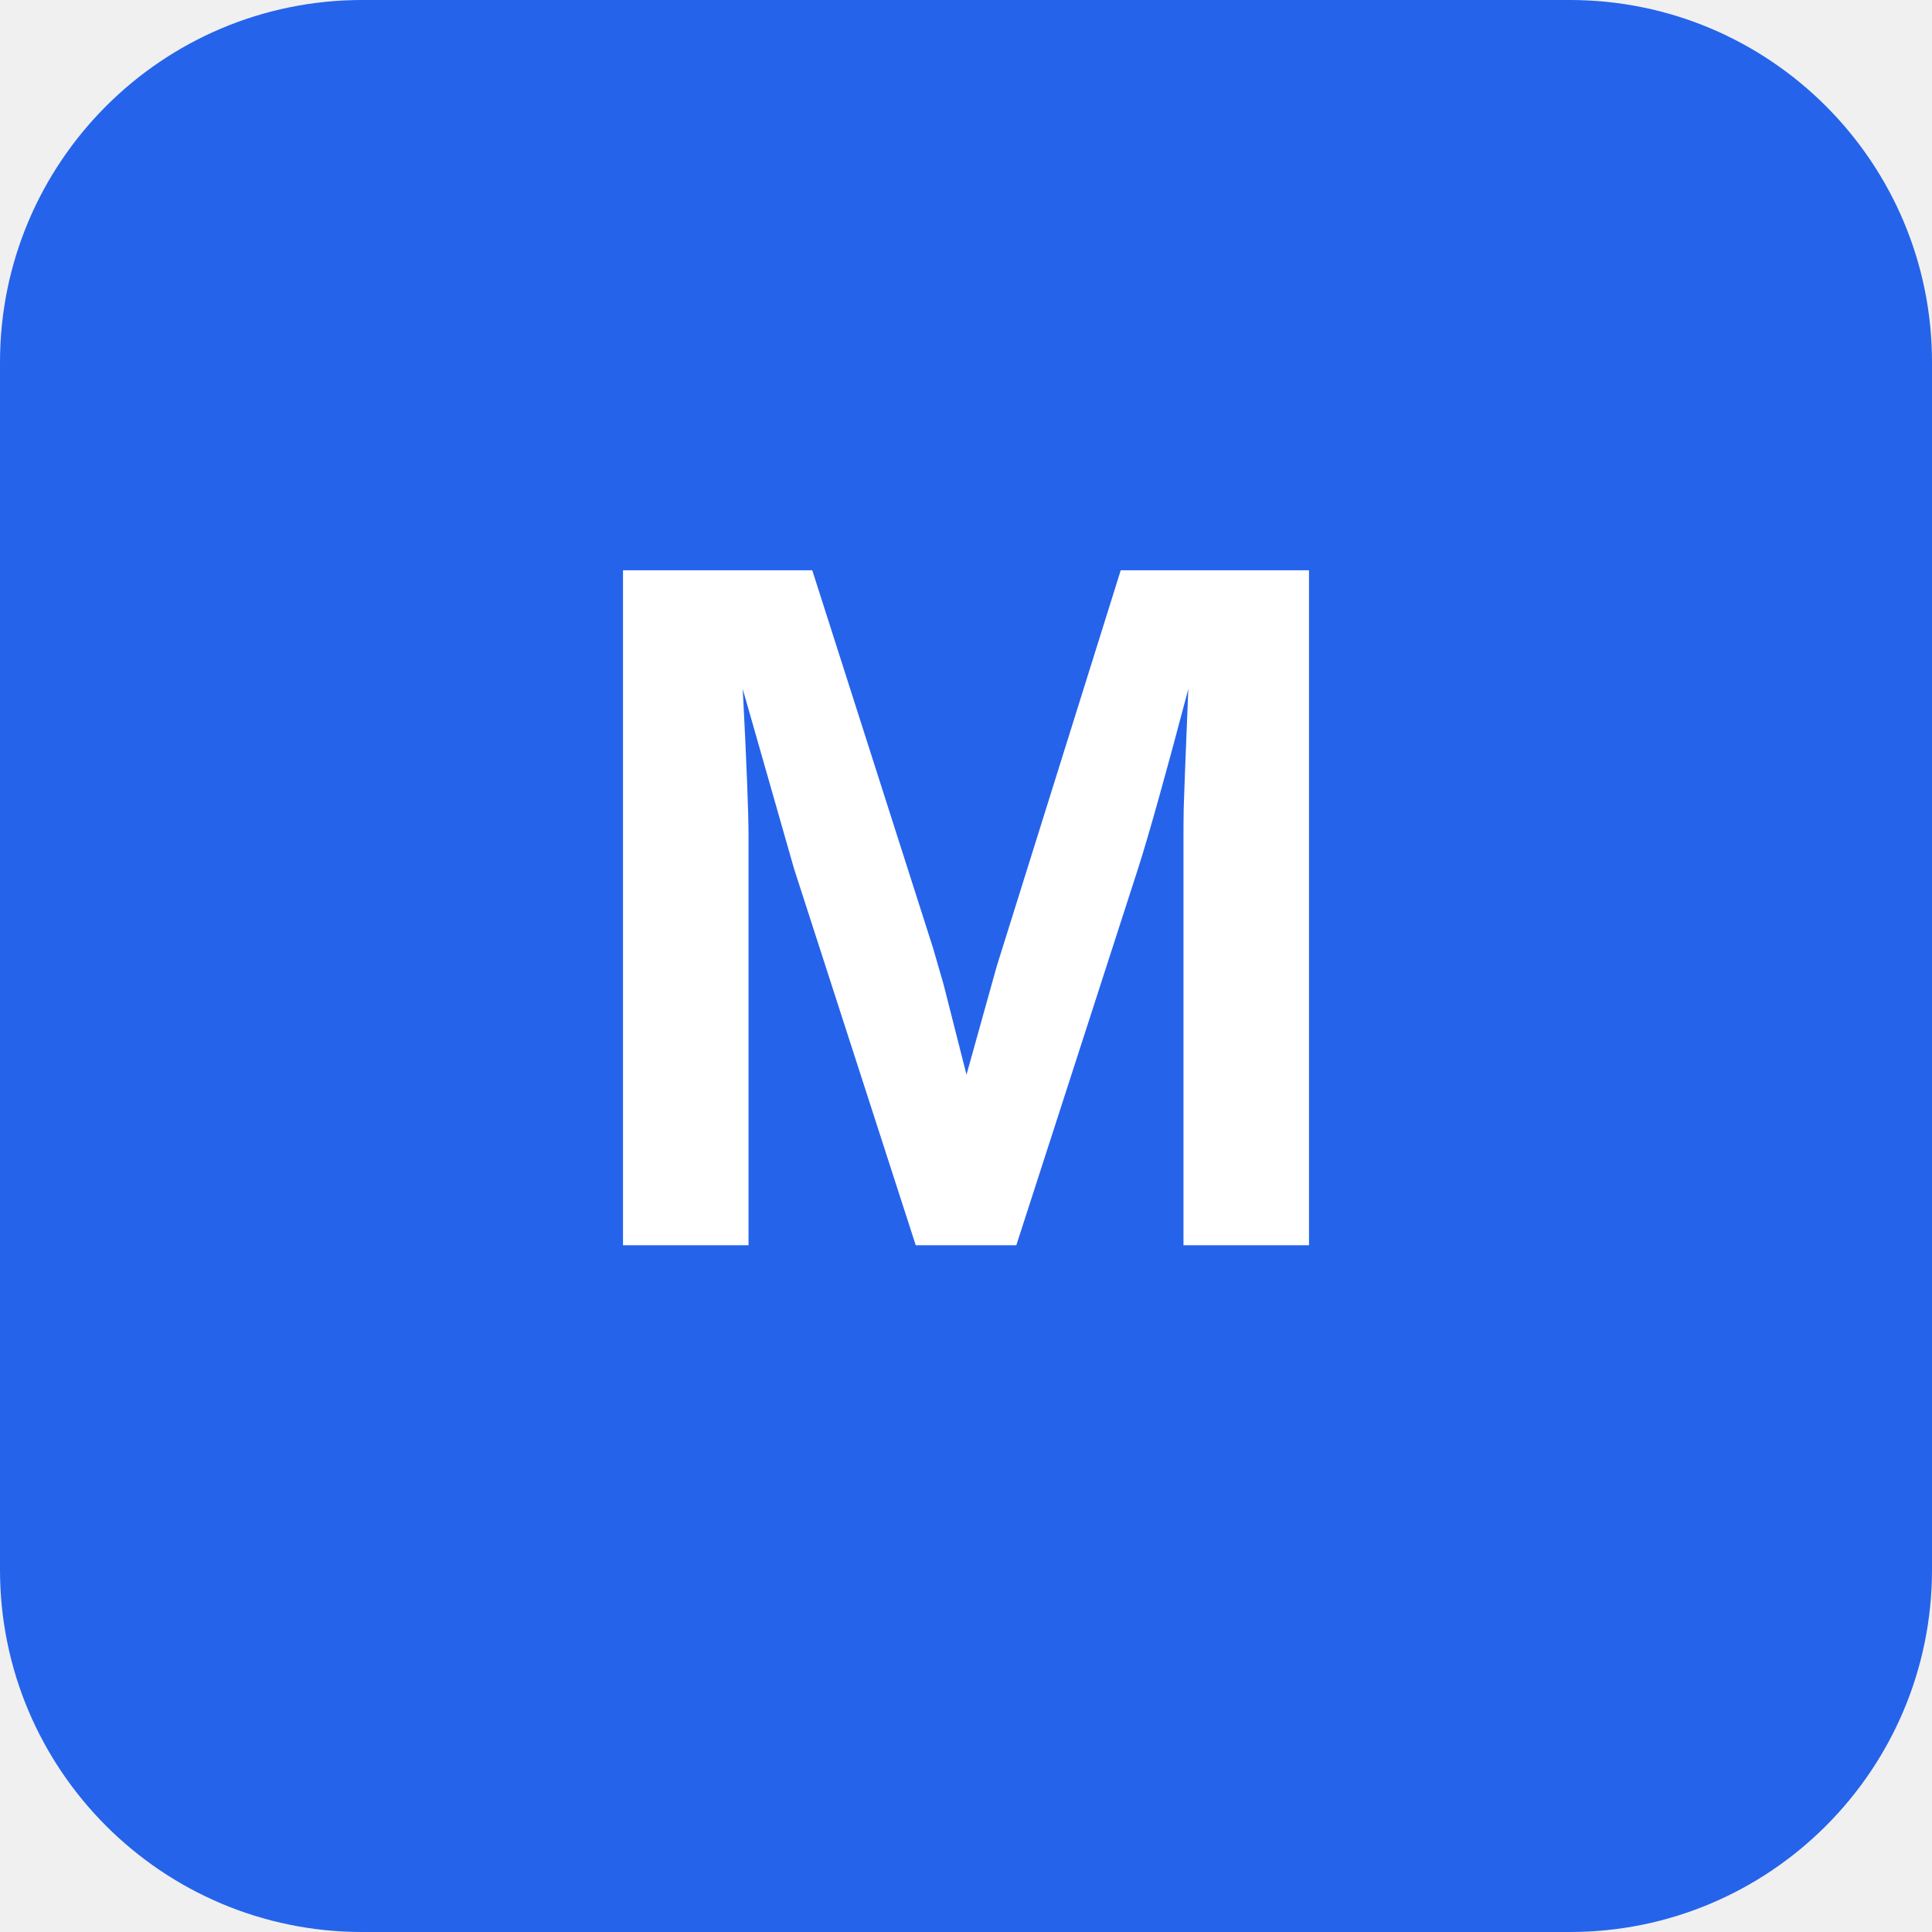
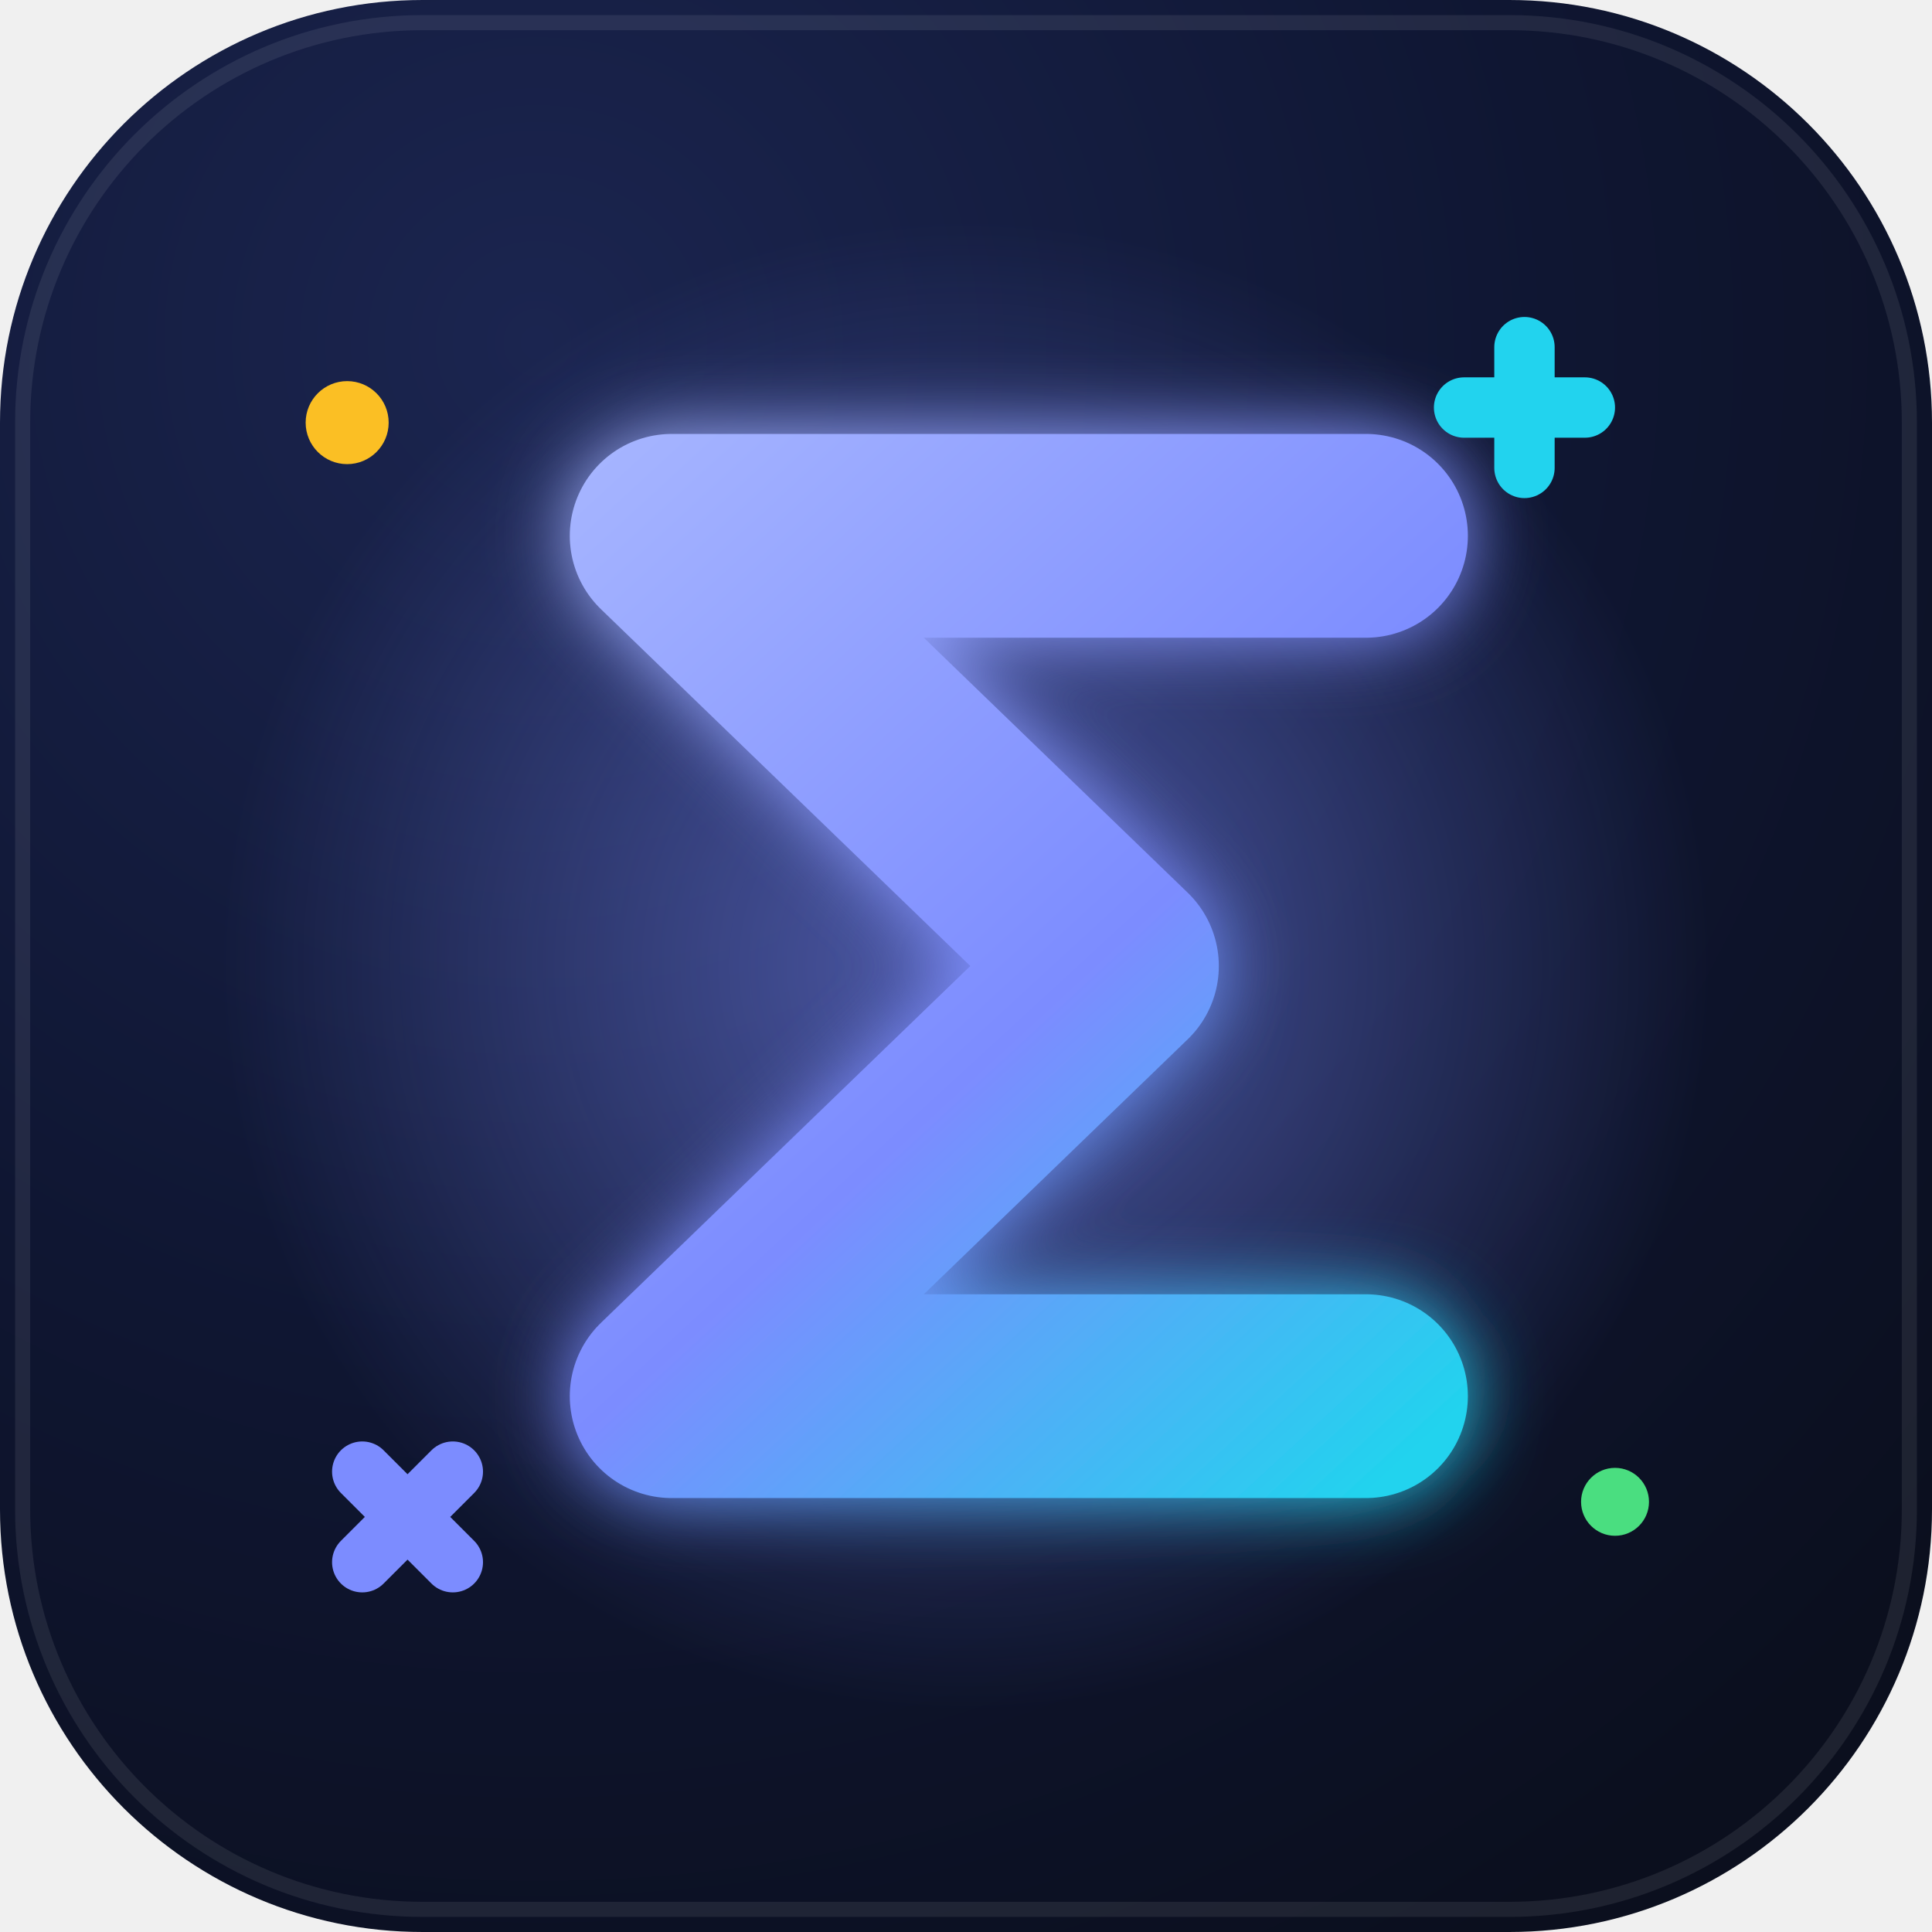
<svg xmlns="http://www.w3.org/2000/svg" width="512" height="512" viewBox="0 0 512 512">
-   <rect width="512" height="512" rx="96" fill="#2563EB" />
-   <text x="256" y="330" font-family="Arial, sans-serif" font-size="260" font-weight="bold" fill="#FFFFFF" text-anchor="middle">M</text>
+   <defs>
+     <radialGradient id="bg" cx="28%" cy="18%" r="95%">
+       <stop offset="0" stop-color="#1b2550" />
+       <stop offset="0.55" stop-color="#0f1632" />
+       <stop offset="1" stop-color="#0b0f1e" />
+     </radialGradient>
+     <linearGradient id="mark" x1="150" y1="130" x2="380" y2="380" gradientUnits="userSpaceOnUse">
+       <stop offset="0" stop-color="#a5b4ff" />
+       <stop offset="0.55" stop-color="#7c8cff" />
+       <stop offset="1" stop-color="#22d3ee" />
+     </linearGradient>
+     <radialGradient id="glow" cx="50%" cy="50%" r="50%">
+       <stop offset="0" stop-color="#7c8cff" stop-opacity="0.55" />
+       <stop offset="1" stop-color="#7c8cff" stop-opacity="0" />
+     </radialGradient>
+     <filter id="soft" x="-30%" y="-30%" width="160%" height="160%">
+       <feGaussianBlur stdDeviation="10" result="b" />
+       <feMerge>
+         <feMergeNode in="b" />
+         <feMergeNode in="SourceGraphic" />
+       </feMerge>
+     </filter>
+   </defs>
+   <rect width="512" height="512" rx="112" fill="url(#bg)" />
+   <circle cx="256" cy="256" r="200" fill="url(#glow)" />
+   <rect x="6" y="6" width="500" height="500" rx="106" fill="none" stroke="#ffffff" stroke-opacity="0.08" stroke-width="4" />
+   <path d="M 362 142 H 178 L 296 256 L 178 370 H 362" fill="none" stroke="url(#mark)" stroke-width="54" stroke-linecap="round" stroke-linejoin="round" filter="url(#soft)" />
+   <g fill="none" stroke-linecap="round" stroke-width="16">
+     <path d="M 404 92 V 124 M 388 108 H 420" stroke="#22d3ee" />
+     <path d="M 96 390 L 120 414 M 120 390 L 96 414" stroke="#7c8cff" />
+   </g>
+   <circle cx="92" cy="112" r="11" fill="#fbbf24" />
+   <circle cx="428" cy="398" r="9" fill="#4ade80" />
</svg>
